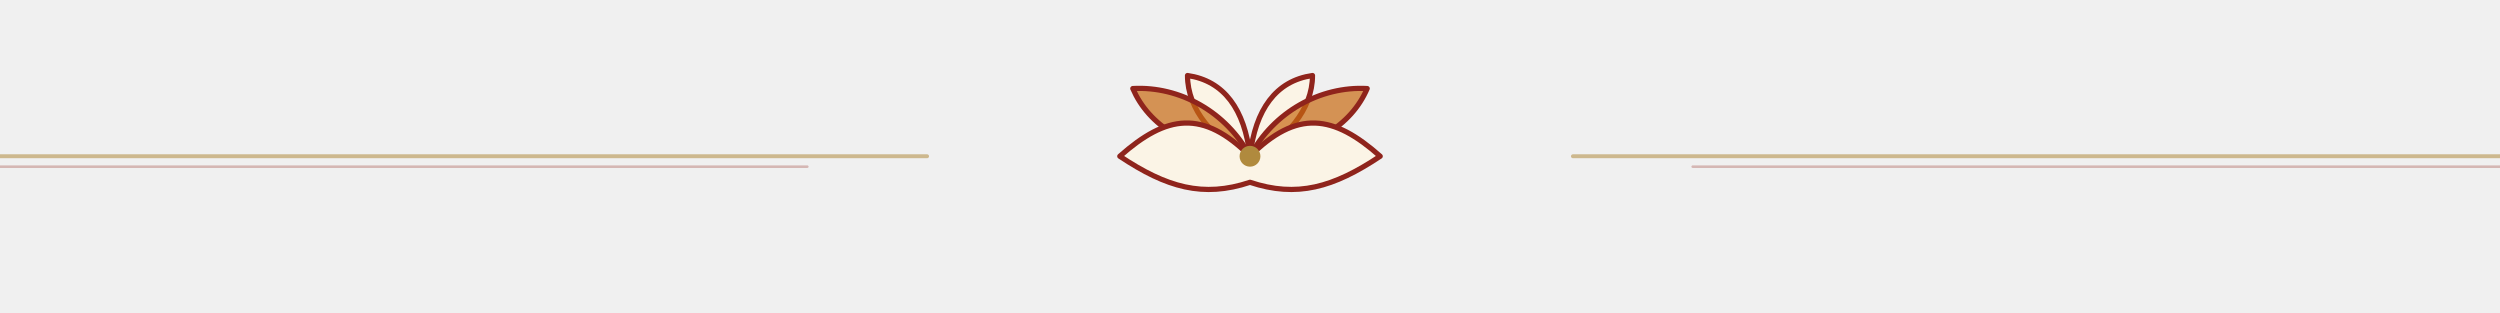
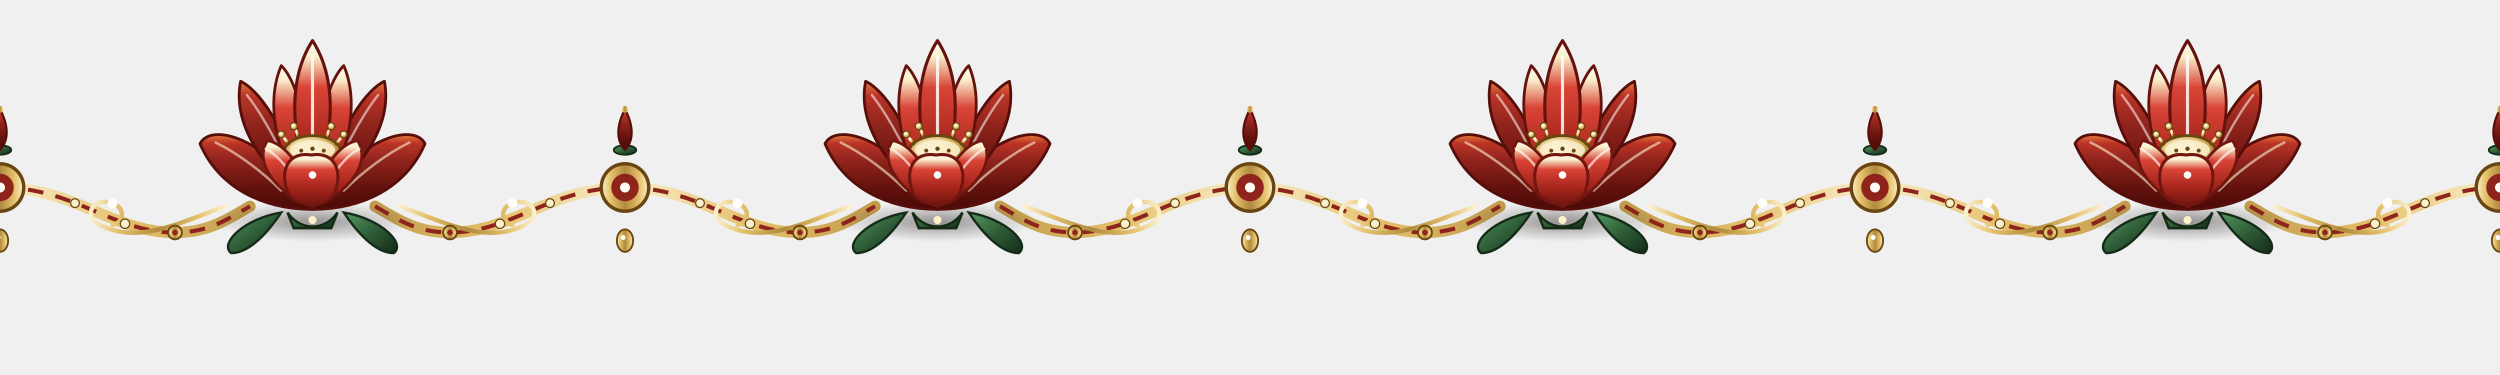
- <svg xmlns="http://www.w3.org/2000/svg" viewBox="0 0 960 120" preserveAspectRatio="none" aria-hidden="true">
-   <g fill="none" stroke-linecap="round" stroke-linejoin="round">
-     <path d="M0 60H356M604 60H960" stroke="#B08A3E" stroke-width="1.5" stroke-opacity="0.55" />
-     <path d="M0 64H310M650 64H960" stroke="#8F241C" stroke-width="1" stroke-opacity="0.28" />
-     <g transform="translate(480 60)" stroke="#8F241C" stroke-width="2">
-       <path d="M0 0C-14 -6 -24 -18 -24 -31C-10 -29 -2 -18 0 0Z" fill="#FBF4E6" />
-       <path d="M0 0C14 -6 24 -18 24 -31C10 -29 2 -18 0 0Z" fill="#FBF4E6" />
-       <path d="M0 0C-24 -2 -39 -12 -45 -26C-27 -27 -9 -17 0 0Z" fill="#C86A12" fill-opacity="0.7" />
-       <path d="M0 0C24 -2 39 -12 45 -26C27 -27 9 -17 0 0Z" fill="#C86A12" fill-opacity="0.7" />
-       <path d="M-50 0C-32 -16 -18 -18 0 0C18 -18 32 -16 50 0C32 12 18 16 0 10C-18 16 -32 12 -50 0Z" fill="#FBF4E6" />
-       <circle cx="0" cy="0" r="4" fill="#B08A3E" stroke="none" />
+ <svg xmlns="http://www.w3.org/2000/svg" xmlns:xlink="http://www.w3.org/1999/xlink" viewBox="0 0 400 60" width="400" height="60" fill="none" xml:space="preserve">
+   <defs>
+     <linearGradient id="divGoldRail" x1="0%" y1="0%" x2="100%" y2="0%">
+       <stop offset="0%" stop-color="#FAF0CE" />
+       <stop offset="20%" stop-color="#E5C16C" />
+       <stop offset="50%" stop-color="#B08A3E" />
+       <stop offset="80%" stop-color="#E5C16C" />
+       <stop offset="100%" stop-color="#FAF0CE" />
+     </linearGradient>
+     <linearGradient id="divLotusCrimson" x1="0%" y1="100%" x2="0%" y2="0%">
+       <stop offset="0%" stop-color="#4A0A07" />
+       <stop offset="30%" stop-color="#65120D" />
+       <stop offset="65%" stop-color="#8F241C" />
+       <stop offset="88%" stop-color="#BA3327" />
+       <stop offset="100%" stop-color="#E57A3C" />
+     </linearGradient>
+     <linearGradient id="divLotusHighlight" x1="0%" y1="100%" x2="0%" y2="0%">
+       <stop offset="0%" stop-color="#731610" />
+       <stop offset="35%" stop-color="#A8261C" />
+       <stop offset="70%" stop-color="#D94436" />
+       <stop offset="90%" stop-color="#FAF0CE" />
+       <stop offset="100%" stop-color="#FFFDF7" />
+     </linearGradient>
+     <radialGradient id="divLotusTorusGold" cx="42%" cy="38%" r="62%">
+       <stop offset="0%" stop-color="#FFFFFF" />
+       <stop offset="28%" stop-color="#FAF0CE" />
+       <stop offset="65%" stop-color="#D9B15B" />
+       <stop offset="88%" stop-color="#B08A3E" />
+       <stop offset="100%" stop-color="#694611" />
+     </radialGradient>
+     <linearGradient id="divSepalGreen" x1="0%" y1="0%" x2="100%" y2="100%">
+       <stop offset="0%" stop-color="#559960" />
+       <stop offset="50%" stop-color="#2F5E38" />
+       <stop offset="100%" stop-color="#142B18" />
+     </linearGradient>
+     <radialGradient id="divLotusShadow" cx="50%" cy="50%" r="50%">
+       <stop offset="0%" stop-color="#24201D" stop-opacity="0.45" />
+       <stop offset="65%" stop-color="#24201D" stop-opacity="0.15" />
+       <stop offset="100%" stop-color="#24201D" stop-opacity="0" />
+     </radialGradient>
+     <g id="realisticBloomingLotus">
+       <ellipse cx="0" cy="5.5" rx="16" ry="3.2" fill="url(#divLotusShadow)" />
+       <path d="M -5,4 C -11,5 -15,9 -13,10.5 C -10,10.5 -7,7 -5,4 Z" fill="url(#divSepalGreen)" stroke="#142B18" stroke-width="0.38" />
+       <path d="M 5,4 C 11,5 15,9 13,10.5 C 10,10.5 7,7 5,4 Z" fill="url(#divSepalGreen)" stroke="#142B18" stroke-width="0.38" />
+       <path d="M -4,4 C -2,7 2,7 4,4 L 3,6.5 L -3,6.5 Z" fill="url(#divSepalGreen)" stroke="#142B18" stroke-width="0.4" />
+       <circle cx="0" cy="5.2" r="0.65" fill="#FAF0CE" />
+       <path d="M 0,3.5 C -8,3.5 -15,0 -18,-7 C -16.5,-10 -9.5,-8.5 -3.5,-1.5 Z" fill="url(#divLotusCrimson)" stroke="#550E09" stroke-width="0.45" stroke-linejoin="round" />
+       <path d="M -15.5,-7.2 C -12,-5.5 -8,-2.5 -5,0.5" stroke="#FAF0CE" stroke-width="0.4" stroke-linecap="round" fill="none" opacity="0.6" />
+       <path d="M 0,3.5 C 8,3.5 15,0 18,-7 C 16.5,-10 9.5,-8.5 3.5,-1.5 Z" fill="url(#divLotusCrimson)" stroke="#550E09" stroke-width="0.45" stroke-linejoin="round" />
+       <path d="M 15.5,-7.2 C 12,-5.5 8,-2.5 5,0.5" stroke="#FAF0CE" stroke-width="0.4" stroke-linecap="round" fill="none" opacity="0.6" />
+       <path d="M 0,3 C -7,-2 -13,-9.5 -11.5,-17 C -7.5,-15 -3.5,-7 -1.5,0.5 Z" fill="url(#divLotusCrimson)" stroke="#550E09" stroke-width="0.45" stroke-linejoin="round" />
+       <path d="M -10.5,-14.8 C -7.5,-11 -4.5,-5 -3,-1" stroke="#FFFDF7" stroke-width="0.38" stroke-linecap="round" fill="none" opacity="0.55" />
+       <path d="M 0,3 C 7,-2 13,-9.5 11.5,-17 C 7.5,-15 3.5,-7 1.5,0.5 Z" fill="url(#divLotusCrimson)" stroke="#550E09" stroke-width="0.45" stroke-linejoin="round" />
+       <path d="M 10.5,-14.8 C 7.5,-11 4.5,-5 3,-1" stroke="#FFFDF7" stroke-width="0.38" stroke-linecap="round" fill="none" opacity="0.55" />
+       <path d="M 0,3 C -5,-3 -8,-12.5 -5,-19.5 C -2,-16.5 -0.5,-8 0,1 Z" fill="url(#divLotusHighlight)" stroke="#65120D" stroke-width="0.45" stroke-linejoin="round" />
+       <path d="M 0,3 C 5,-3 8,-12.5 5,-19.5 C 2,-16.5 0.5,-8 0,1 Z" fill="url(#divLotusHighlight)" stroke="#65120D" stroke-width="0.45" stroke-linejoin="round" />
+       <path d="M 0,1.5 C -3,-7 -4.5,-16.5 0,-23.5 C 4.5,-16.5 3,-7 0,1.5 Z" fill="url(#divLotusHighlight)" stroke="#65120D" stroke-width="0.5" stroke-linejoin="round" />
+       <line x1="0" y1="-21" x2="0" y2="-2" stroke="#FFFDF7" stroke-width="0.5" stroke-linecap="round" opacity="0.85" />
+       <ellipse cx="0" cy="-5.5" rx="4.6" ry="2.8" fill="url(#divLotusTorusGold)" stroke="#694611" stroke-width="0.45" />
+       <ellipse cx="0" cy="-6" rx="3.6" ry="1.6" fill="#FAF0CE" opacity="0.85" />
+       <circle cx="0" cy="-6.2" r="0.35" fill="#694611" />
+       <circle cx="-1.8" cy="-5.9" r="0.32" fill="#694611" />
+       <circle cx="1.8" cy="-5.9" r="0.32" fill="#694611" />
+       <circle cx="-0.9" cy="-5" r="0.32" fill="#694611" />
+       <circle cx="0.9" cy="-5" r="0.32" fill="#694611" />
+       <g stroke="url(#divLotusTorusGold)" stroke-width="0.5" stroke-linecap="round" fill="none">
+         <line x1="-4.2" y1="-5.5" x2="-5.5" y2="-6.2" />
+         <line x1="-3.8" y1="-7" x2="-4.8" y2="-8.2" />
+         <line x1="-2.2" y1="-8" x2="-2.8" y2="-9.5" />
+         <line x1="2.2" y1="-8" x2="2.8" y2="-9.5" />
+         <line x1="3.8" y1="-7" x2="4.8" y2="-8.2" />
+         <line x1="4.2" y1="-5.5" x2="5.5" y2="-6.2" />
+       </g>
+       <g fill="url(#divLotusTorusGold)" stroke="#694611" stroke-width="0.2">
+         <circle cx="-5.8" cy="-6.5" r="0.55" />
+         <circle cx="-5" cy="-8.5" r="0.55" />
+         <circle cx="-3" cy="-9.8" r="0.58" />
+         <circle cx="3" cy="-9.8" r="0.58" />
+         <circle cx="5" cy="-8.5" r="0.55" />
+         <circle cx="5.8" cy="-6.5" r="0.55" />
+       </g>
+       <path d="M 0,3 C -5.8,1 -9.5,-4 -7.2,-7.5 C -4.2,-7 -1.5,-3 0,2 Z" fill="url(#divLotusHighlight)" stroke="#731610" stroke-width="0.45" stroke-linejoin="round" />
+       <path d="M -7.5,-6.2 C -5.5,-5.2 -3,-2.2 -1.5,1.2" stroke="#FFFDF7" stroke-width="0.4" stroke-linecap="round" fill="none" opacity="0.65" />
+       <path d="M 0,3 C 5.8,1 9.5,-4 7.2,-7.5 C 4.2,-7 1.5,-3 0,2 Z" fill="url(#divLotusHighlight)" stroke="#731610" stroke-width="0.45" stroke-linejoin="round" />
+       <path d="M 7.5,-6.2 C 5.5,-5.2 3,-2.2 1.5,1.2" stroke="#FFFDF7" stroke-width="0.4" stroke-linecap="round" fill="none" opacity="0.65" />
+       <path d="M -3.8,1.2 C -5.5,-2.8 -3.8,-5.8 -0.2,-5.2 C 3.4,-5.8 5.1,-2.8 3.4,1.2 C 1.8,3.2 -1.8,3.2 -3.8,1.2 Z" fill="url(#divLotusHighlight)" stroke="#731610" stroke-width="0.5" stroke-linejoin="round" />
+       <circle cx="0" cy="-2" r="0.6" fill="#FFFFFF" />
    </g>
+     <g id="dividerJunctionNode">
+       <g transform="translate(0, -6)">
+         <ellipse cx="0" cy="0" rx="1.8" ry="0.75" fill="url(#divSepalGreen)" stroke="#142B18" stroke-width="0.3" />
+         <path d="M 0,0 C -2.4,-2.5 0,-6.5 0,-6.5 C 0,-6.5 2.4,-2.5 0,0 Z" fill="url(#divLotusCrimson)" stroke="#550E09" stroke-width="0.35" />
+         <circle cx="0" cy="-6.5" r="0.55" fill="url(#divGoldRail)" />
+       </g>
+       <circle cx="0" cy="0" r="3.8" fill="url(#divGoldRail)" stroke="#694611" stroke-width="0.55" />
+       <circle cx="0" cy="0" r="2.2" fill="#8F241C" />
+       <circle cx="0" cy="0" r="0.8" fill="#FFFDF7" />
+       <g transform="translate(0, 4)">
+         <line x1="0" y1="0" x2="0" y2="3.2" stroke="url(#divGoldRail)" stroke-width="0.8" />
+         <ellipse cx="0" cy="4.5" rx="1.3" ry="1.8" fill="url(#divGoldRail)" stroke="#694611" stroke-width="0.3" />
+         <circle cx="-0.3" cy="4" r="0.4" fill="#FFFFFF" />
+       </g>
+     </g>
+     <g id="lotusDivUnit">
+       <path d="M 0,30 C 12,30 18,37.2 28,37.2 C 33.5,37.2 36.5,35 40,33 M 60,33 C 63.5,35 66.5,37.2 72,37.2 C 82,37.2 88,30 100,30" fill="none" stroke="url(#divGoldRail)" stroke-width="1.8" stroke-linecap="round" />
+       <path d="M 0,30 C 12,30 18,37.2 28,37.2 C 33.5,37.2 36.5,35 40,33 M 60,33 C 63.5,35 66.5,37.2 72,37.2 C 82,37.2 88,30 100,30" fill="none" stroke="#8F241C" stroke-width="0.65" stroke-dasharray="2.5 2" />
+       <line x1="0" y1="30" x2="36" y2="30" stroke="url(#divGoldRail)" stroke-width="0.75" opacity="0.6" />
+       <line x1="64" y1="30" x2="100" y2="30" stroke="url(#divGoldRail)" stroke-width="0.75" opacity="0.6" />
+       <path d="M 36,33 C 28,36 22,39 16,36 C 13,34.5 15,31.5 18,32.5 C 20,33.2 20,35.5 18,36" stroke="url(#divGoldRail)" stroke-width="0.7" stroke-linecap="round" fill="none" />
+       <circle cx="18" cy="32.5" r="0.8" fill="#FFFDF7" />
+       <circle cx="28" cy="37.2" r="1.1" fill="url(#divGoldRail)" stroke="#694611" stroke-width="0.3" />
+       <circle cx="28" cy="37.2" r="0.45" fill="#8F241C" />
+       <path d="M 64,33 C 72,36 78,39 84,36 C 87,34.5 85,31.5 82,32.5 C 80,33.2 80,35.5 82,36" stroke="url(#divGoldRail)" stroke-width="0.7" stroke-linecap="round" fill="none" />
+       <circle cx="82" cy="32.5" r="0.8" fill="#FFFDF7" />
+       <circle cx="72" cy="37.2" r="1.1" fill="url(#divGoldRail)" stroke="#694611" stroke-width="0.3" />
+       <circle cx="72" cy="37.2" r="0.45" fill="#8F241C" />
+       <g fill="#FAF0CE" stroke="#694611" stroke-width="0.2">
+         <circle cx="12" cy="32.5" r="0.7" />
+         <circle cx="20" cy="35.8" r="0.75" />
+         <circle cx="80" cy="35.8" r="0.75" />
+         <circle cx="88" cy="32.5" r="0.7" />
+       </g>
+       <g transform="translate(50, 30)">
+         <use xlink:href="#realisticBloomingLotus" href="#realisticBloomingLotus" />
+       </g>
+       <g transform="translate(0, 30)">
+         <use xlink:href="#dividerJunctionNode" href="#dividerJunctionNode" />
+       </g>
+     </g>
+   </defs>
+   <use xlink:href="#lotusDivUnit" href="#lotusDivUnit" x="0" y="0" />
+   <use xlink:href="#lotusDivUnit" href="#lotusDivUnit" x="100" y="0" />
+   <use xlink:href="#lotusDivUnit" href="#lotusDivUnit" x="200" y="0" />
+   <use xlink:href="#lotusDivUnit" href="#lotusDivUnit" x="300" y="0" />
+   <g transform="translate(400, 30)">
+     <use xlink:href="#dividerJunctionNode" href="#dividerJunctionNode" />
  </g>
</svg>
